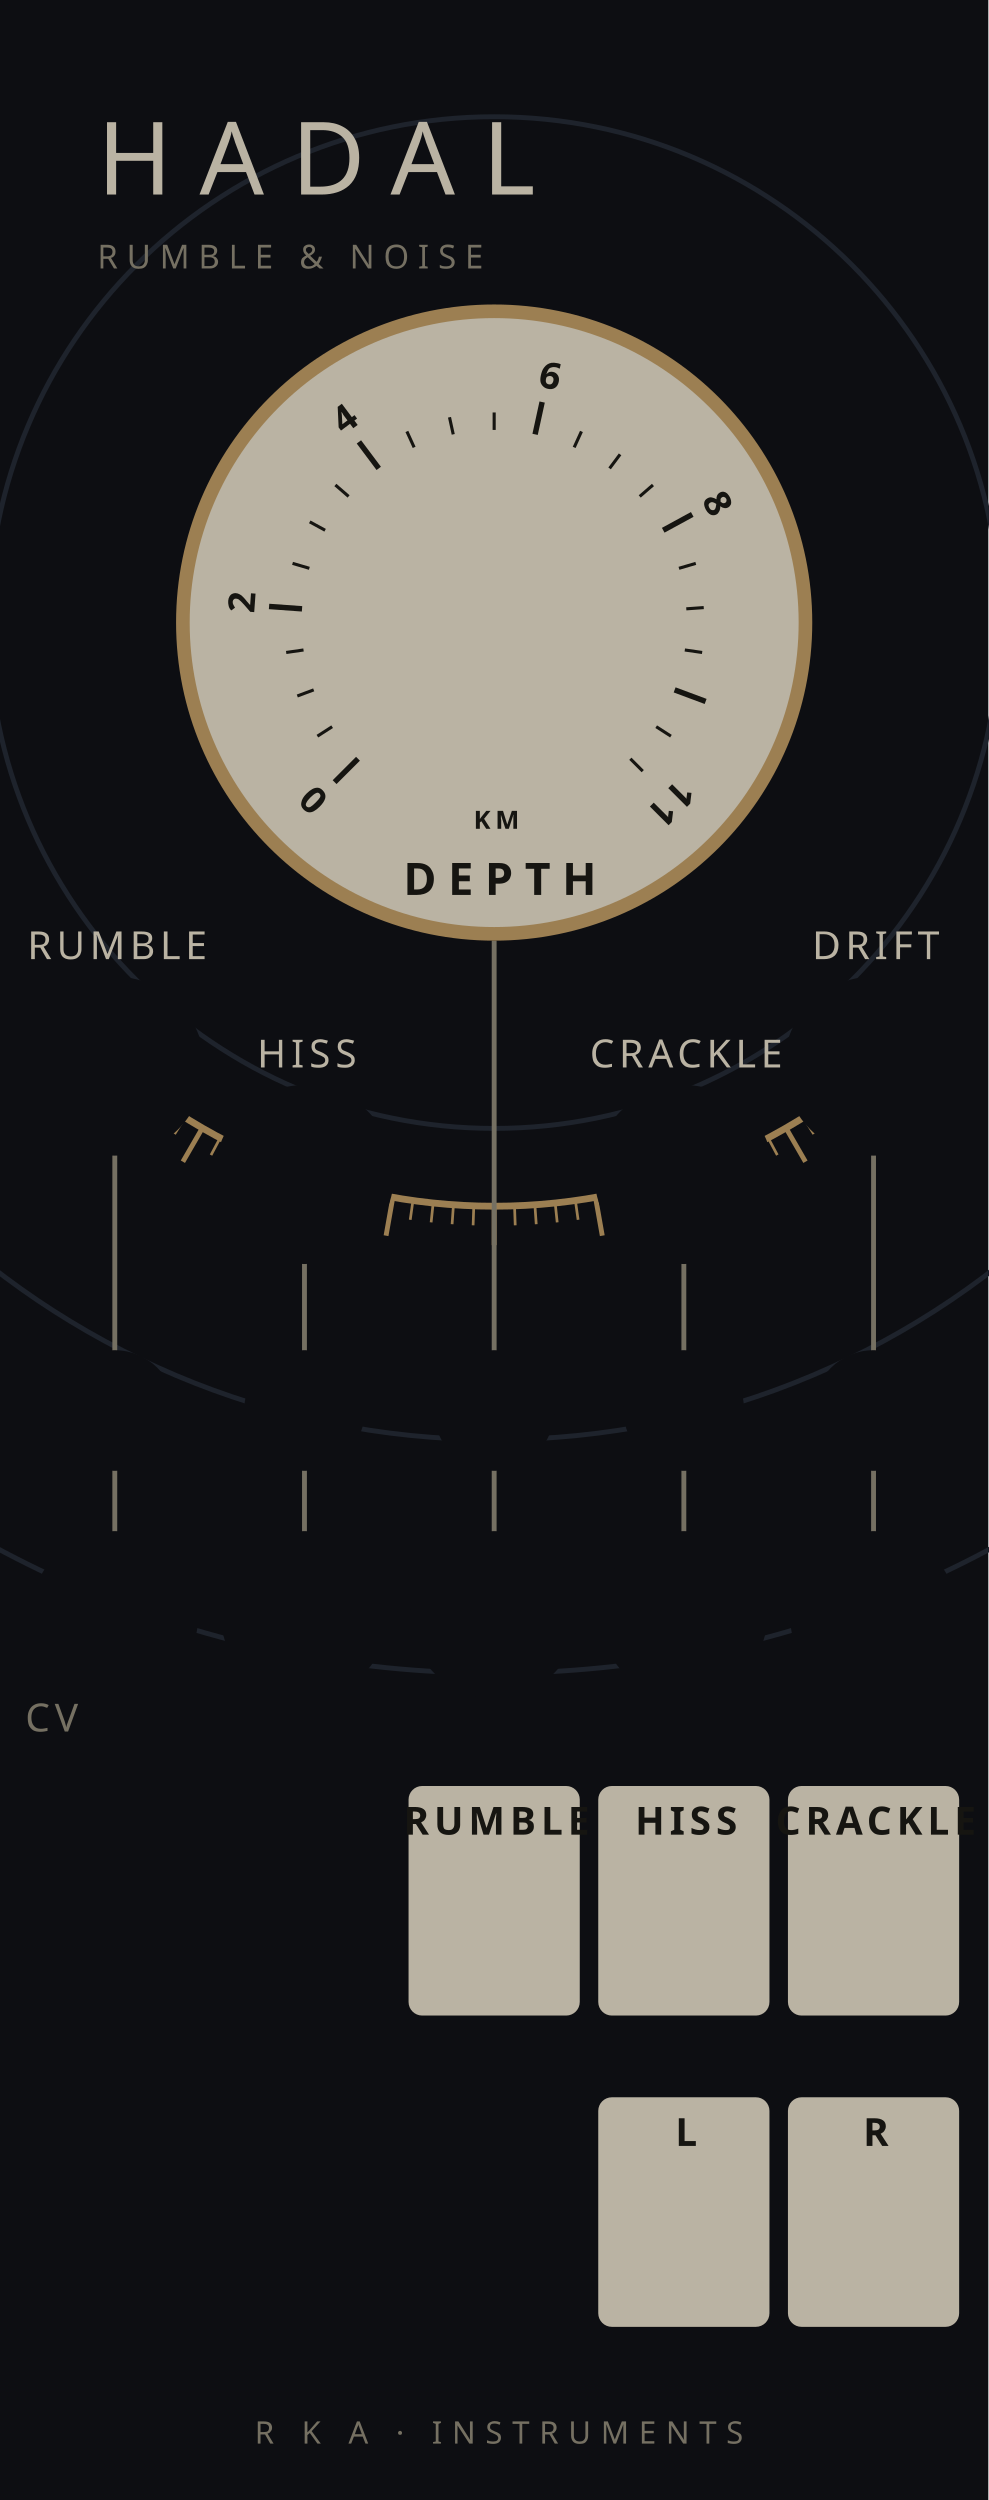
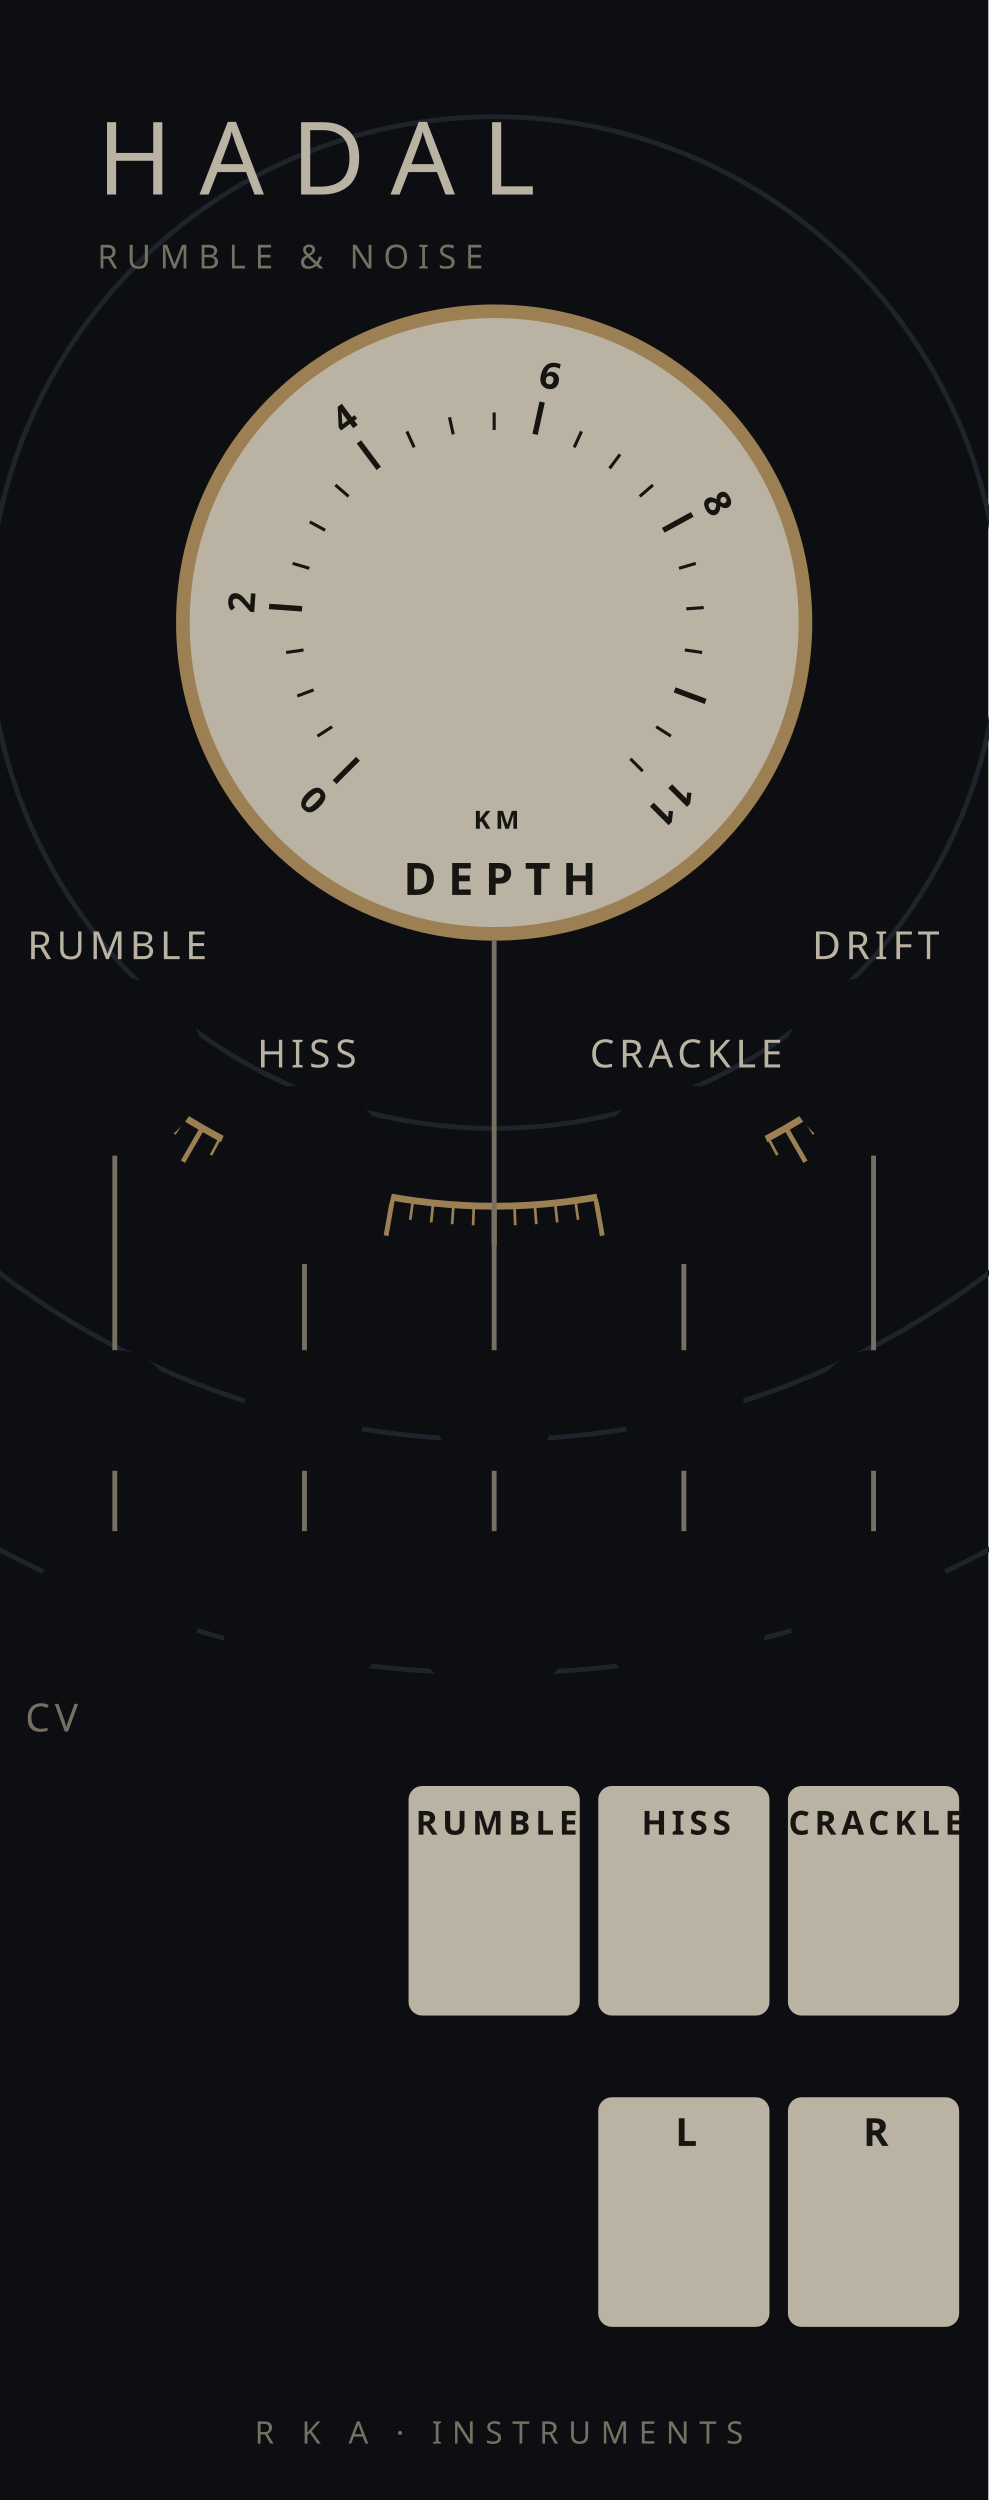
<svg xmlns="http://www.w3.org/2000/svg" width="50.80mm" height="128.5mm" viewBox="0 0 50.80 128.5">
  <rect width="50.80" height="128.5" fill="#0d0e12" />
  <circle cx="25.4" cy="32" r="26" fill="none" stroke="#1e232c" stroke-width="0.25" />
  <circle cx="25.4" cy="32" r="42" fill="none" stroke="#1e232c" stroke-width="0.25" />
  <circle cx="25.4" cy="32" r="54" fill="none" stroke="#1e232c" stroke-width="0.25" />
  <path d="M3.106 52.074A30 30 0 0 0 47.694 52.074" fill="none" stroke="#9c7f52" stroke-width="0.35" />
  <path d="M3.106 52.074L2.363 52.743 M3.82 52.84L3.1 53.534 M4.56 53.58L3.866 54.3 M5.326 54.294L4.657 55.037 M6.93 55.64L6.314 56.428 M7.766 56.271L7.179 57.08 M8.624 56.871L8.065 57.7 M9.502 57.441L8.973 58.289 M11.316 58.488L10.846 59.371 M12.249 58.964L11.81 59.863 M13.198 59.406L12.791 60.32 M14.162 59.816L13.787 60.743 M16.129 60.532L15.82 61.483 M17.131 60.838L16.855 61.799 M18.142 61.109L17.9 62.079 M19.163 61.344L18.955 62.323 M21.225 61.708L21.086 62.698 M22.264 61.836L22.16 62.83 M23.307 61.927L23.238 62.924 M24.353 61.982L24.318 62.981 M26.447 61.982L26.482 62.981 M27.493 61.927L27.562 62.924 M28.536 61.836L28.64 62.83 M29.575 61.708L29.714 62.698 M31.637 61.344L31.845 62.323 M32.658 61.109L32.9 62.079 M33.669 60.838L33.945 61.799 M34.671 60.532L34.98 61.483 M36.638 59.816L37.013 60.743 M37.602 59.406L38.009 60.32 M38.551 58.964L38.99 59.863 M39.484 58.488L39.954 59.371 M41.298 57.441L41.827 58.289 M42.176 56.871L42.735 57.7 M43.034 56.271L43.621 57.08 M43.87 55.64L44.486 56.428 M45.474 54.294L46.143 55.037 M46.24 53.58L46.934 54.3 M46.98 52.84L47.7 53.534 M47.694 52.074L48.437 52.743" fill="none" stroke="#9c7f52" stroke-width="0.14" />
  <path d="M6.116 54.981L4.831 56.513 M10.4 57.981L9.4 59.713 M15.139 60.191L14.455 62.07 M20.191 61.544L19.843 63.514 M25.4 62L25.4 64 M30.609 61.544L30.957 63.514 M35.661 60.191L36.345 62.07 M40.4 57.981L41.4 59.713 M44.684 54.981L45.969 56.513" fill="none" stroke="#9c7f52" stroke-width="0.25" />
  <path d="M5.9 79L5.9 72.5L5.9 59.1" fill="none" stroke="#757062" stroke-width="0.25" stroke-linejoin="round" />
  <path d="M15.65 79L15.65 72.5L15.65 64.67" fill="none" stroke="#757062" stroke-width="0.25" stroke-linejoin="round" />
  <path d="M25.4 79L25.4 72.5L25.4 48.35" fill="none" stroke="#757062" stroke-width="0.25" stroke-linejoin="round" />
  <path d="M35.15 79L35.15 72.5L35.15 64.67" fill="none" stroke="#757062" stroke-width="0.25" stroke-linejoin="round" />
  <path d="M44.9 79L44.9 72.5L44.9 59.1" fill="none" stroke="#757062" stroke-width="0.25" stroke-linejoin="round" />
  <circle cx="5.9" cy="54.8" r="4.6" fill="#0d0e12" />
  <circle cx="15.65" cy="60.37" r="4.6" fill="#0d0e12" />
  <circle cx="35.15" cy="60.37" r="4.6" fill="#0d0e12" />
  <circle cx="44.9" cy="54.8" r="4.6" fill="#0d0e12" />
  <circle cx="5.9" cy="72.5" r="3.1" fill="#0d0e12" />
  <circle cx="15.65" cy="72.5" r="3.1" fill="#0d0e12" />
  <circle cx="25.4" cy="72.5" r="3.1" fill="#0d0e12" />
  <circle cx="35.15" cy="72.5" r="3.1" fill="#0d0e12" />
  <circle cx="44.9" cy="72.5" r="3.1" fill="#0d0e12" />
  <circle cx="5.9" cy="83" r="4.3" fill="#0d0e12" />
  <circle cx="15.65" cy="83" r="4.3" fill="#0d0e12" />
  <circle cx="25.4" cy="83" r="4.3" fill="#0d0e12" />
  <circle cx="35.15" cy="83" r="4.3" fill="#0d0e12" />
  <circle cx="44.9" cy="83" r="4.3" fill="#0d0e12" />
  <circle cx="25.4" cy="32" r="16" fill="#bab3a3" stroke="#9c7f52" stroke-width="0.7" />
  <path d="M17.072 37.352L16.314 37.839 M16.124 35.46L15.281 35.774 M15.601 33.409L14.71 33.537 M15.901 29.211L15.037 28.957 M16.711 27.255L15.921 26.824 M17.918 25.517L17.238 24.928 M21.287 22.995L20.914 22.176 M23.296 22.326L23.104 21.447 M25.4 22.1L25.4 21.2 M29.513 22.995L29.886 22.176 M31.333 24.075L31.872 23.354 M32.882 25.517L33.562 24.928 M34.899 29.211L35.763 28.957 M35.275 31.294L36.172 31.23 M35.199 33.409L36.09 33.537 M33.728 37.352L34.486 37.839 M32.4 39L33.037 39.637" fill="none" stroke="#161511" stroke-width="0.16" />
  <path d="M18.4 39L17.198 40.202 M15.525 31.294L13.83 31.172 M19.467 24.075L18.448 22.714 M27.504 22.326L27.866 20.665 M34.089 27.255L35.581 26.441 M34.676 35.46L36.269 36.054" fill="none" stroke="#161511" stroke-width="0.28" />
  <rect x="21" y="91.8" width="8.8" height="11.8" rx="0.7" fill="#bab3a3" />
  <rect x="30.75" y="91.8" width="8.8" height="11.8" rx="0.7" fill="#bab3a3" />
  <rect x="40.5" y="91.8" width="8.8" height="11.8" rx="0.7" fill="#bab3a3" />
  <rect x="30.75" y="107.8" width="8.8" height="11.8" rx="0.7" fill="#bab3a3" />
  <rect x="40.5" y="107.8" width="8.8" height="11.8" rx="0.7" fill="#bab3a3" />
  <text x="5.00" y="10.00" font-family="D-DIN Condensed" font-size="5.2" font-weight="normal" letter-spacing="1.4" text-anchor="start" fill="#bab3a3">HADAL</text>
  <text x="5.00" y="13.80" font-family="D-DIN Condensed" font-size="1.7" font-weight="normal" letter-spacing="0.45" text-anchor="start" fill="#757062">RUMBLE &amp; NOISE</text>
  <text x="16.80" y="40.73" font-family="D-DIN Condensed" font-size="1.9" font-weight="bold" letter-spacing="0.25" text-anchor="middle" fill="#161511" transform="rotate(-135 16.67 40.73)">0</text>
  <text x="13.21" y="31.12" font-family="D-DIN Condensed" font-size="1.9" font-weight="bold" letter-spacing="0.25" text-anchor="middle" fill="#161511" transform="rotate(-85.9 13.09 31.12)">2</text>
  <text x="18.13" y="22.12" font-family="D-DIN Condensed" font-size="1.9" font-weight="bold" letter-spacing="0.25" text-anchor="middle" fill="#161511" transform="rotate(-36.8 18.01 22.12)">4</text>
  <text x="28.15" y="19.94" font-family="D-DIN Condensed" font-size="1.9" font-weight="bold" letter-spacing="0.25" text-anchor="middle" fill="#161511" transform="rotate(12.3 28.03 19.94)">6</text>
  <text x="36.36" y="26.09" font-family="D-DIN Condensed" font-size="1.9" font-weight="bold" letter-spacing="0.25" text-anchor="middle" fill="#161511" transform="rotate(61.4 36.24 26.09)">8</text>
  <text x="34.25" y="40.73" font-family="D-DIN Condensed" font-size="1.9" font-weight="bold" letter-spacing="0.25" text-anchor="middle" fill="#161511" transform="rotate(135 34.13 40.73)">11</text>
  <text x="25.70" y="46.00" font-family="D-DIN Condensed" font-size="2.3" font-weight="bold" letter-spacing="0.6" text-anchor="middle" fill="#161511">DEPTH</text>
  <text x="6.03" y="49.30" font-family="D-DIN Condensed" font-size="2" font-weight="normal" letter-spacing="0.25" text-anchor="middle" fill="#bab3a3">RUMBLE</text>
  <text x="15.78" y="54.87" font-family="D-DIN Condensed" font-size="2" font-weight="normal" letter-spacing="0.25" text-anchor="middle" fill="#bab3a3">HISS</text>
  <text x="35.27" y="54.87" font-family="D-DIN Condensed" font-size="2" font-weight="normal" letter-spacing="0.25" text-anchor="middle" fill="#bab3a3">CRACKLE</text>
  <text x="45.02" y="49.30" font-family="D-DIN Condensed" font-size="2" font-weight="normal" letter-spacing="0.25" text-anchor="middle" fill="#bab3a3">DRIFT</text>
-   <text x="25.52" y="94.30" font-family="D-DIN Condensed" font-size="2" font-weight="bold" letter-spacing="0.25" text-anchor="middle" fill="#161511">RUMBLE</text>
-   <text x="35.27" y="94.30" font-family="D-DIN Condensed" font-size="2" font-weight="bold" letter-spacing="0.25" text-anchor="middle" fill="#161511">HISS</text>
-   <text x="45.02" y="94.30" font-family="D-DIN Condensed" font-size="2" font-weight="bold" letter-spacing="0.25" text-anchor="middle" fill="#161511">CRACKLE</text>
+   <text x="25.52" y="94.30" font-family="D-DIN Condensed" font-size="1.7" font-weight="bold" letter-spacing="0.25" text-anchor="middle" fill="#161511">RUMBLE</text>
+   <text x="35.27" y="94.30" font-family="D-DIN Condensed" font-size="1.7" font-weight="bold" letter-spacing="0.25" text-anchor="middle" fill="#161511">HISS</text>
+   <text x="45.02" y="94.30" font-family="D-DIN Condensed" font-size="1.7" font-weight="bold" letter-spacing="0.25" text-anchor="middle" fill="#161511">CRACKLE</text>
  <text x="35.27" y="110.30" font-family="D-DIN Condensed" font-size="2" font-weight="bold" letter-spacing="0.25" text-anchor="middle" fill="#161511">L</text>
  <text x="45.02" y="110.30" font-family="D-DIN Condensed" font-size="2" font-weight="bold" letter-spacing="0.25" text-anchor="middle" fill="#161511">R</text>
  <text x="1.30" y="89.00" font-family="D-DIN Condensed" font-size="2" font-weight="normal" letter-spacing="0.25" text-anchor="start" fill="#757062">CV</text>
  <text x="25.52" y="42.60" font-family="D-DIN Condensed" font-size="1.3" font-weight="bold" letter-spacing="0.25" text-anchor="middle" fill="#161511">KM</text>
  <text x="25.65" y="125.60" font-family="D-DIN Condensed" font-size="1.6" font-weight="normal" letter-spacing="0.5" text-anchor="middle" fill="#757062">R K A · INSTRUMENTS</text>
  <g id="components" style="display:none">
    <circle id="param-DEPTH" cx="25.4" cy="32.0" r="1" fill="#ff0000" />
    <circle id="param-RUMBLE" cx="5.9" cy="54.8" r="1" fill="#ff0000" />
    <circle id="param-HISS" cx="15.65" cy="60.37" r="1" fill="#ff0000" />
    <circle id="param-CRACKLE" cx="35.15" cy="60.37" r="1" fill="#ff0000" />
    <circle id="param-DRIFT" cx="44.9" cy="54.8" r="1" fill="#ff0000" />
    <circle id="param-RUMBLE_ATT" cx="5.9" cy="72.5" r="1" fill="#ff0000" />
    <circle id="param-HISS_ATT" cx="15.65" cy="72.5" r="1" fill="#ff0000" />
    <circle id="param-DEPTH_ATT" cx="25.4" cy="72.5" r="1" fill="#ff0000" />
    <circle id="param-CRACKLE_ATT" cx="35.15" cy="72.5" r="1" fill="#ff0000" />
    <circle id="param-DRIFT_ATT" cx="44.9" cy="72.5" r="1" fill="#ff0000" />
    <circle id="input-RUMBLE_CV" cx="5.9" cy="83.0" r="1" fill="#00ff00" />
    <circle id="input-HISS_CV" cx="15.65" cy="83.0" r="1" fill="#00ff00" />
    <circle id="input-DEPTH_CV" cx="25.4" cy="83.0" r="1" fill="#00ff00" />
    <circle id="input-CRACKLE_CV" cx="35.15" cy="83.0" r="1" fill="#00ff00" />
    <circle id="input-DRIFT_CV" cx="44.9" cy="83.0" r="1" fill="#00ff00" />
    <circle id="output-RUMBLE" cx="25.4" cy="99.0" r="1" fill="#0000ff" />
    <circle id="output-HISS" cx="35.15" cy="99.0" r="1" fill="#0000ff" />
    <circle id="output-CRACKLE" cx="44.9" cy="99.0" r="1" fill="#0000ff" />
    <circle id="output-L" cx="35.15" cy="115.0" r="1" fill="#0000ff" />
    <circle id="output-R" cx="44.9" cy="115.0" r="1" fill="#0000ff" />
  </g>
</svg>
